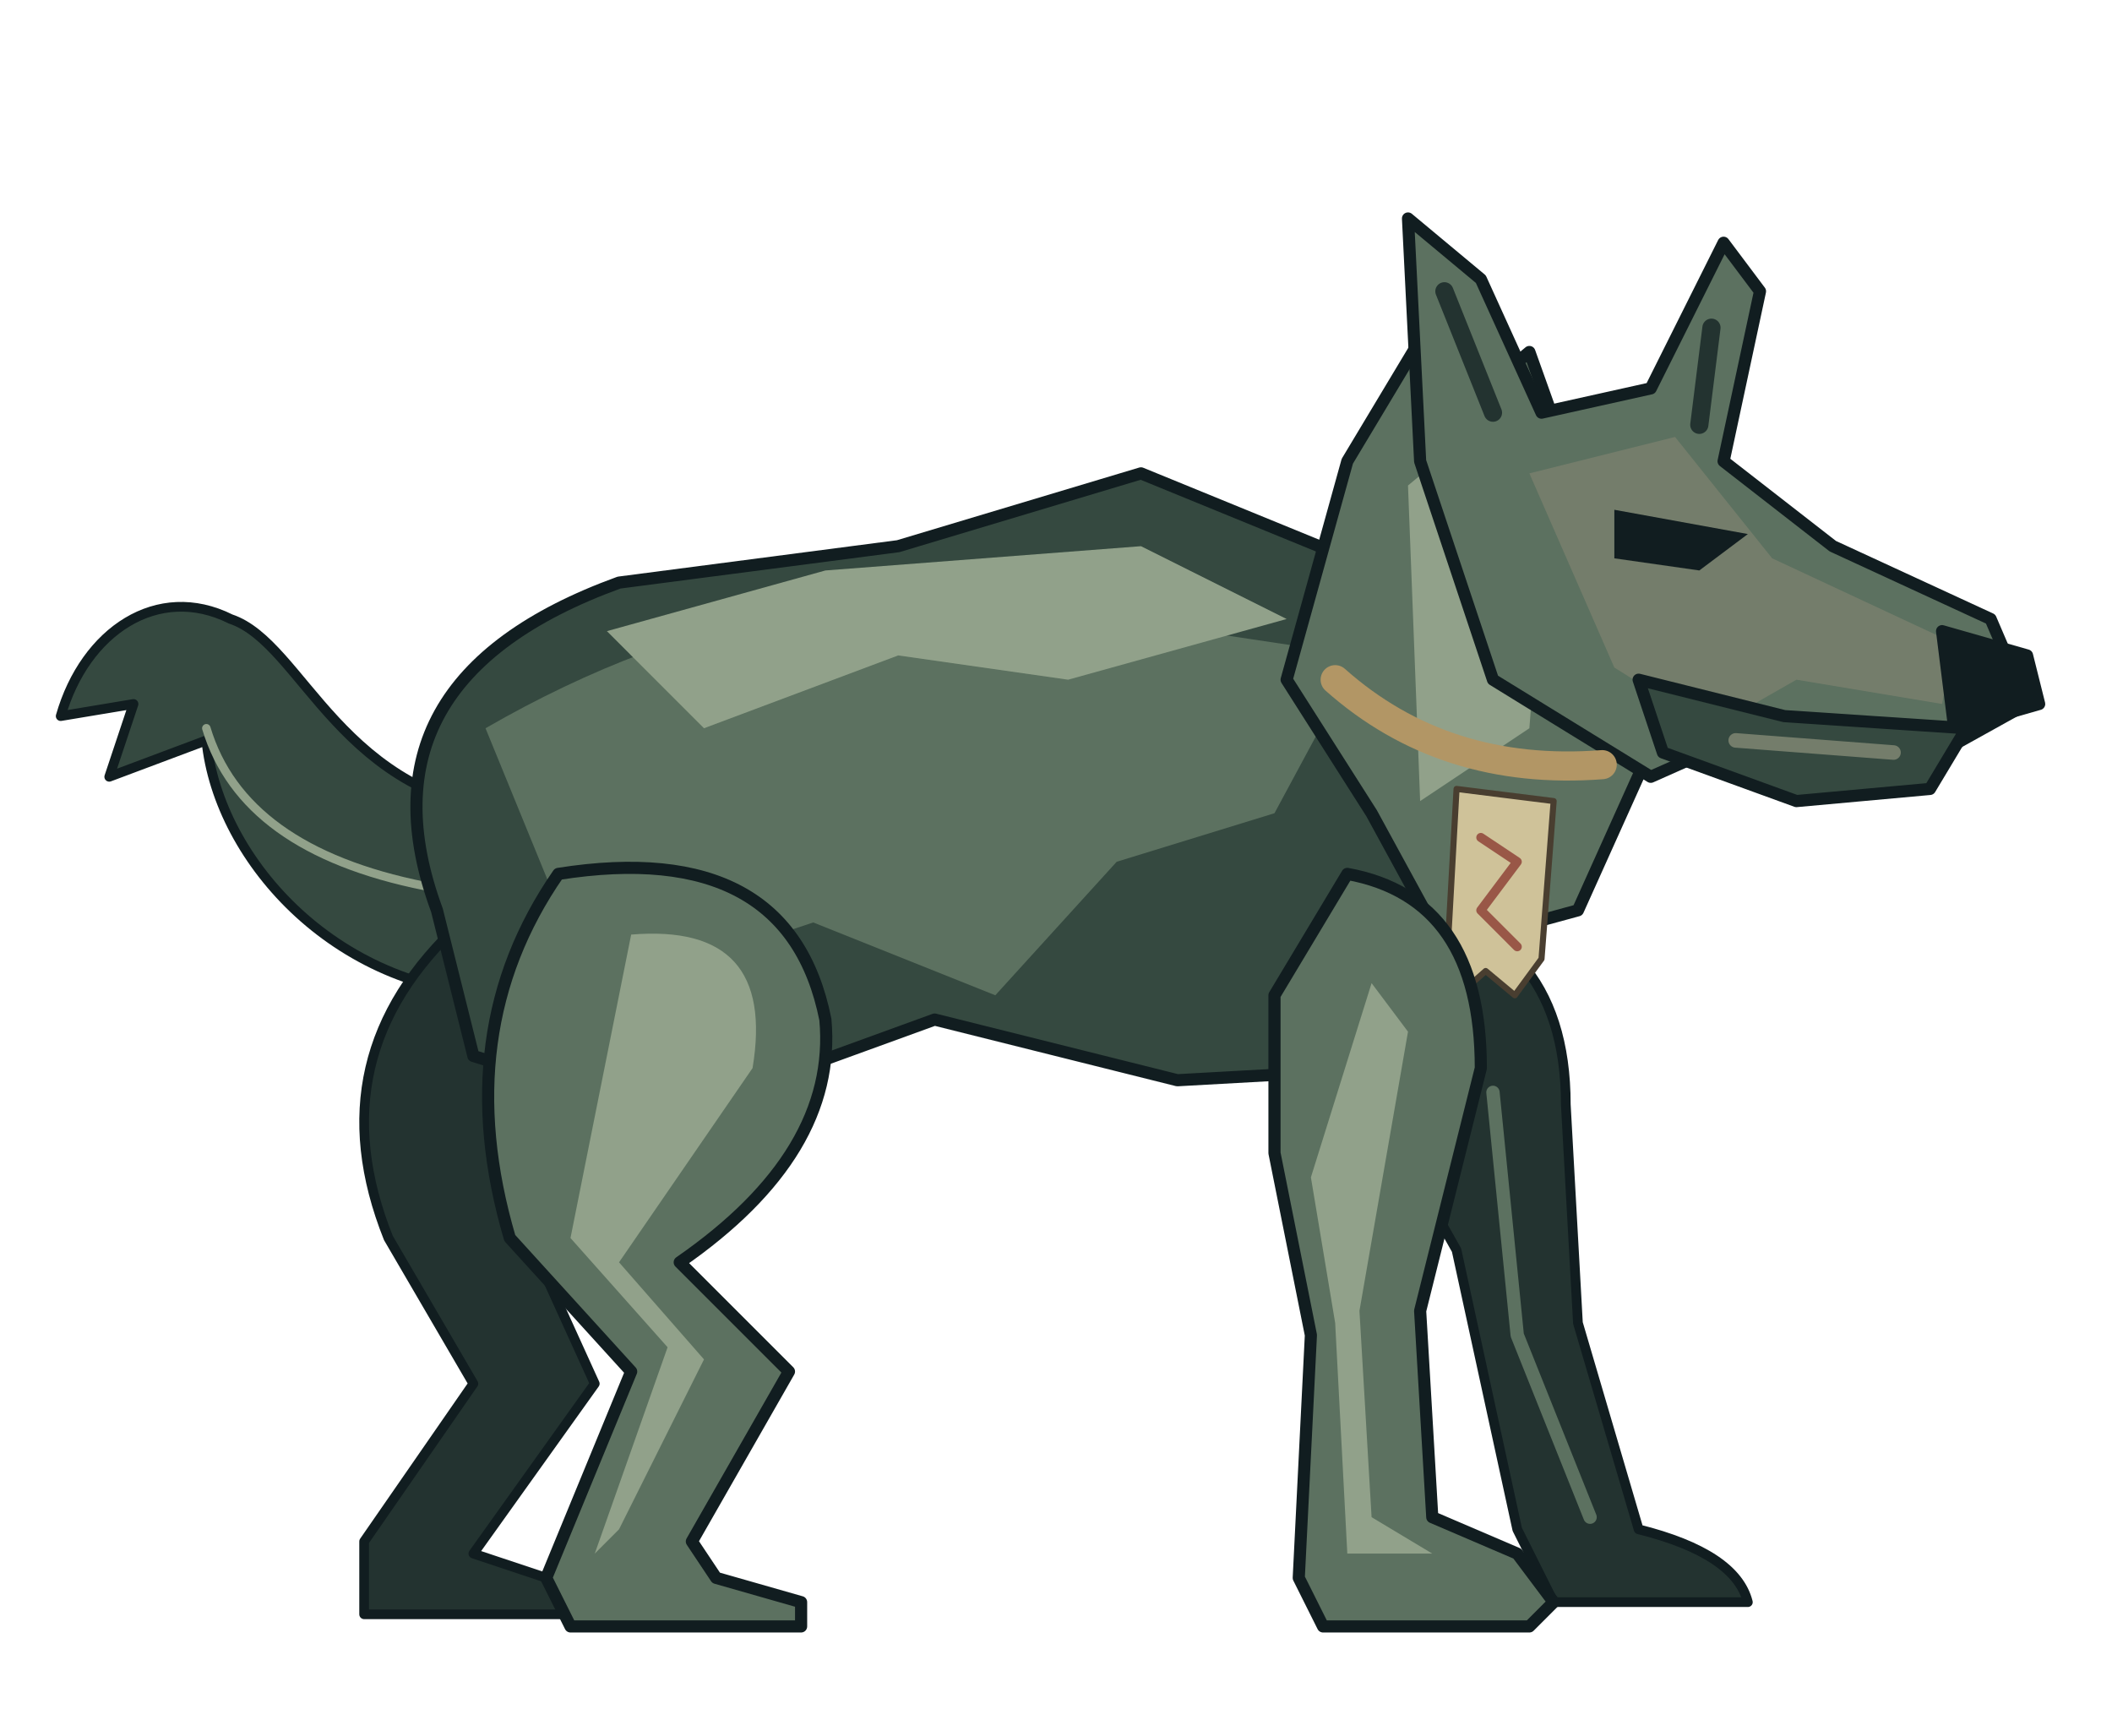
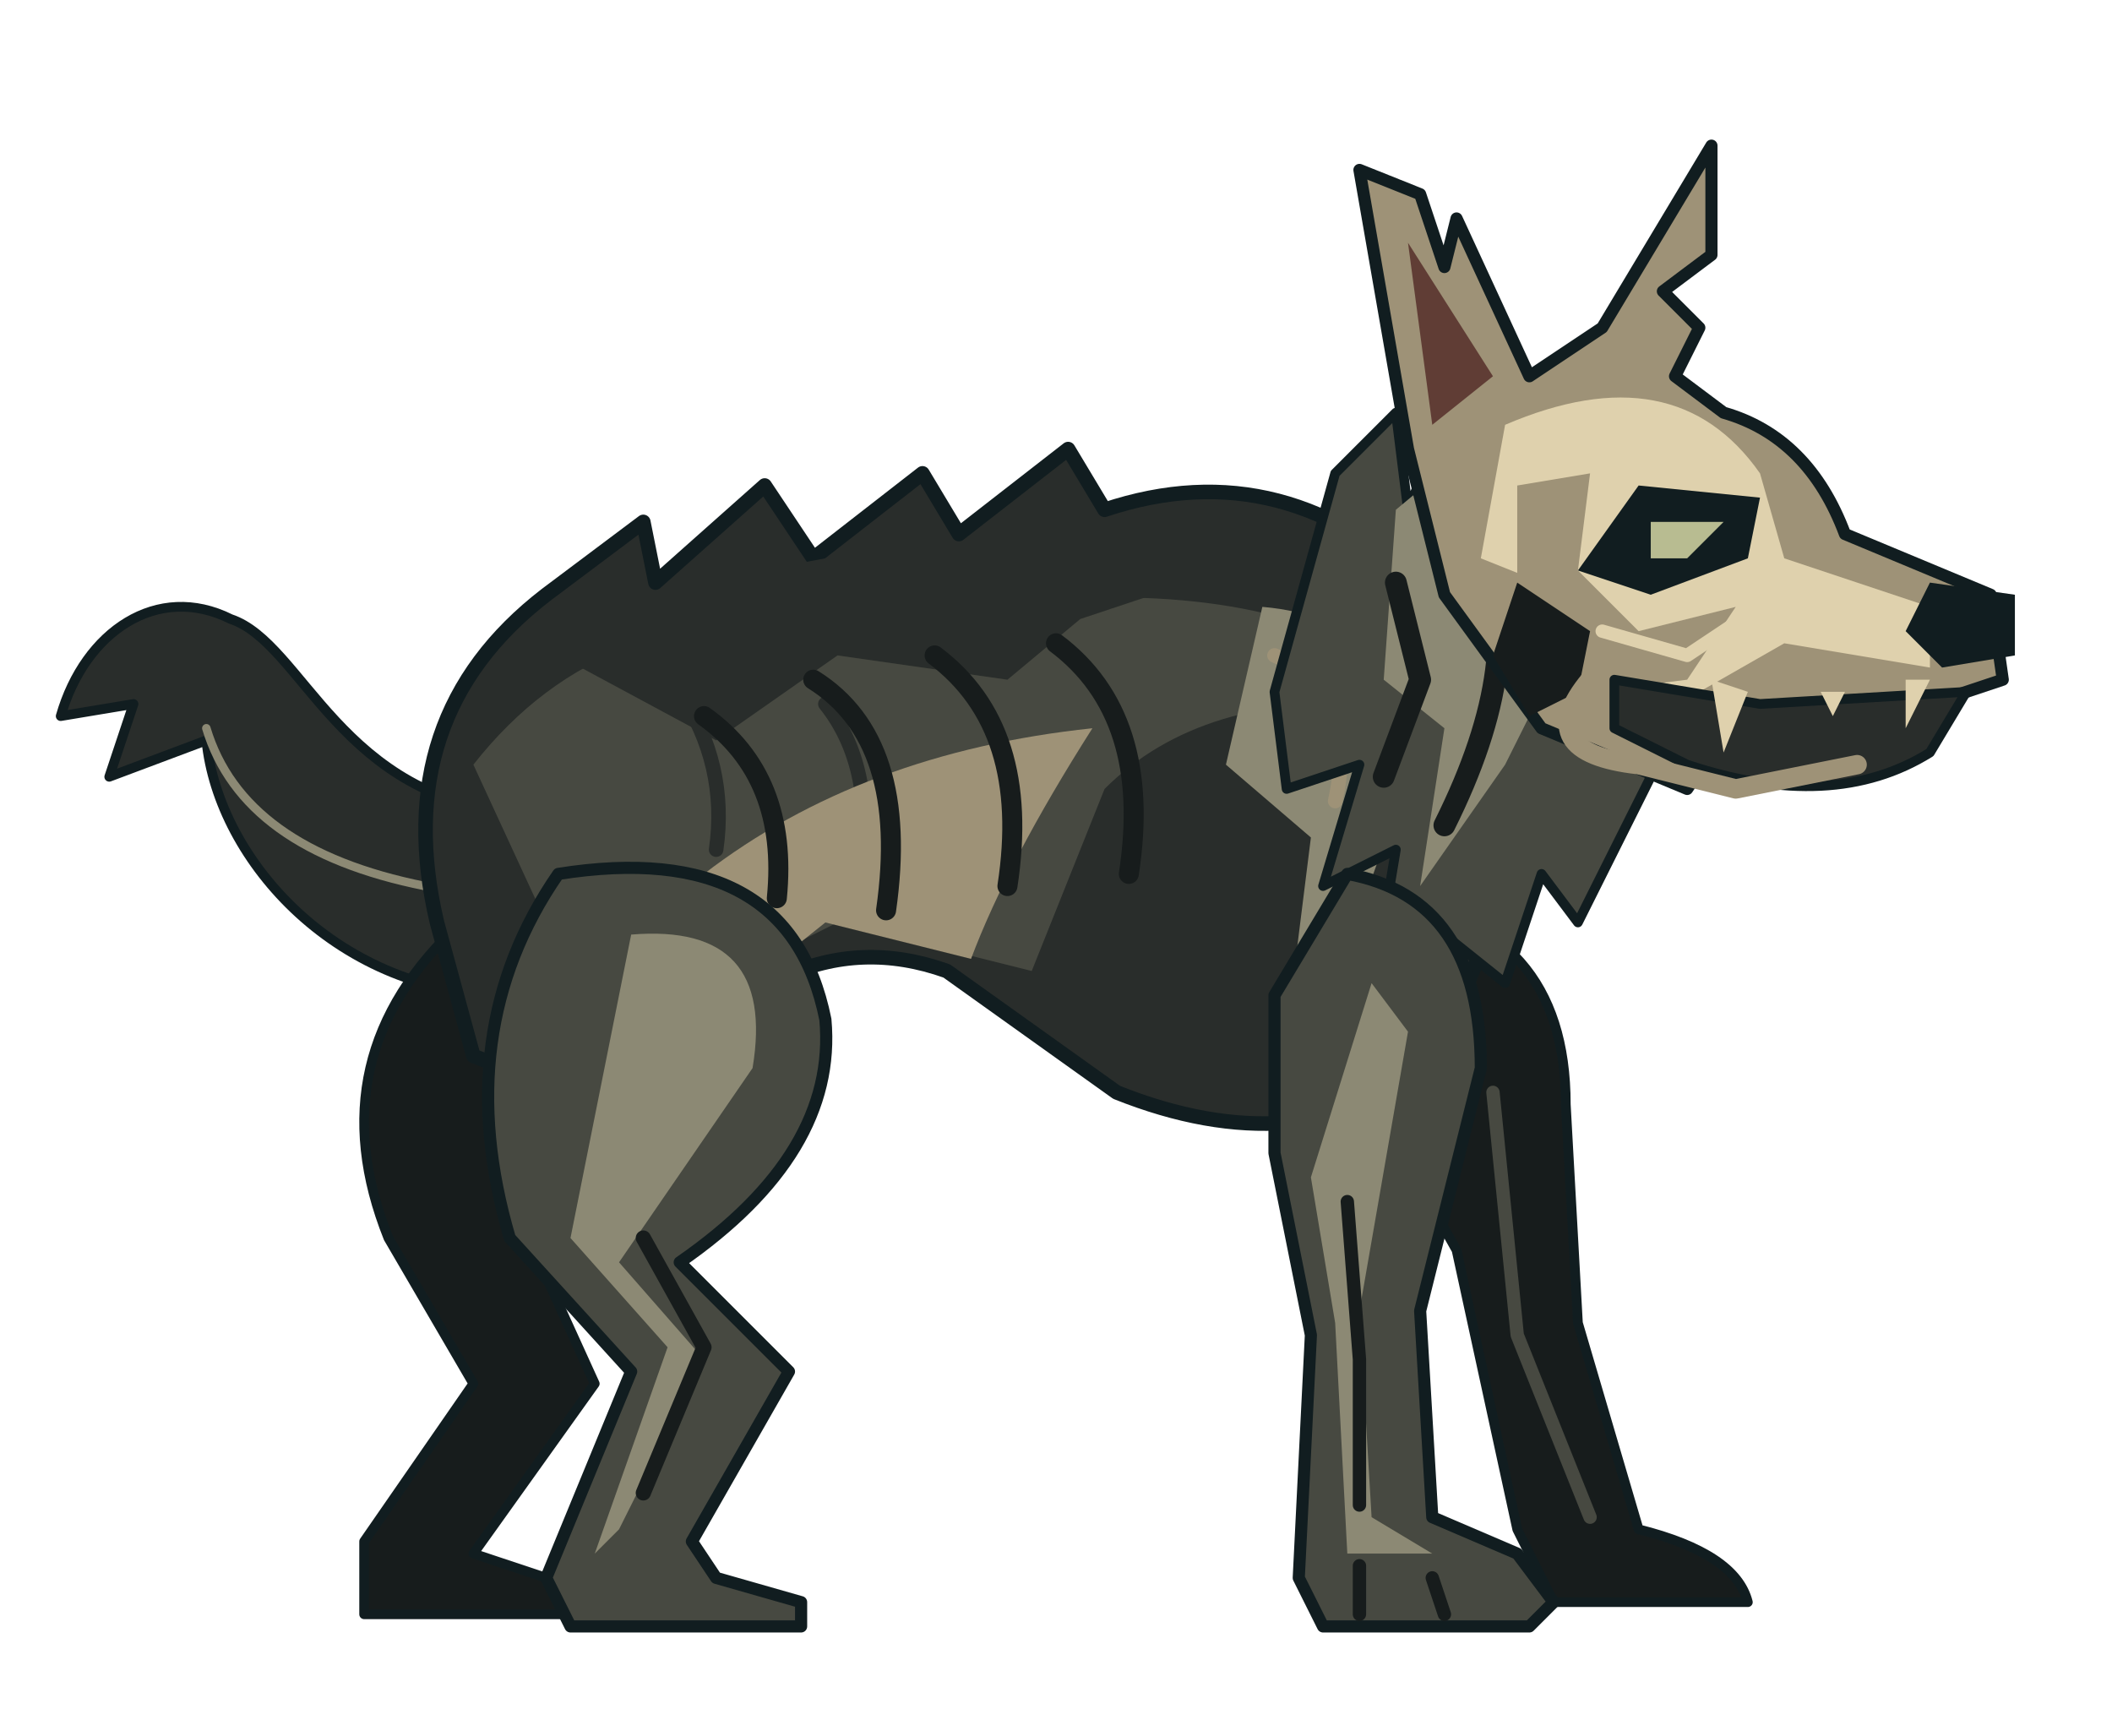
<svg xmlns="http://www.w3.org/2000/svg" viewBox="-87 -133 174 143" role="img">
  <g id="tail" stroke-linejoin="round" stroke-linecap="round">
-     <path d="M-44 -66 C-59 -67 -62 -80 -68 -82 C-74 -85 -80 -81 -82 -74 L-76 -75 -78 -69 -70 -72 C-69 -62 -59 -51 -45 -51Z" fill="#354940" stroke="#111d20" stroke-width="0.8" data-lod="0" />
-     <path d="M-52 -60 Q-67 -63 -70 -73" fill="none" stroke="#91a18a" stroke-width="0.7" data-lod="2" />
+     <path d="M-44 -66 C-59 -67 -62 -80 -68 -82 C-74 -85 -80 -81 -82 -74 L-76 -75 -78 -69 -70 -72 C-69 -62 -59 -51 -45 -51Z" fill="#292d2b" stroke="#111d20" stroke-width="0.8" data-lod="0" />
+     <path d="M-52 -60 Q-67 -63 -70 -73" fill="none" stroke="#8c8974" stroke-width="0.7" data-lod="2" />
  </g>
  <g id="hind-far" stroke-linejoin="round" stroke-linecap="round">
-     <path d="M-49 -57 Q-30 -63 -30 -44 L-43 -30 -38 -19 -48 -5 -42 -3 -40 0 -57 0 -57 -6 -48 -19 -55 -31 Q-61 -46 -49 -57Z" fill="#233330" stroke="#111d20" stroke-width="0.8" data-lod="0" />
+     <path d="M-49 -57 Q-30 -63 -30 -44 L-43 -30 -38 -19 -48 -5 -42 -3 -40 0 -57 0 -57 -6 -48 -19 -55 -31 Q-61 -46 -49 -57Z" fill="#171c1c" stroke="#111d20" stroke-width="0.8" data-lod="0" />
  </g>
  <g id="fore-far" stroke-linejoin="round" stroke-linecap="round">
-     <path d="M27 -59 Q42 -57 42 -42 L43 -24 48 -7 Q56 -5 57 -1 L41 -1 38 -7 33 -30 24 -46Z" fill="#233330" stroke="#111d20" stroke-width="0.8" data-lod="0" />
-     <path d="M36 -43 L38 -23 44 -8" fill="none" stroke="#5c7160" stroke-width="1.1" data-lod="0" />
+     <path d="M27 -59 Q42 -57 42 -42 L43 -24 48 -7 Q56 -5 57 -1 L41 -1 38 -7 33 -30 24 -46Z" fill="#171c1c" stroke="#111d20" stroke-width="0.8" data-lod="0" />
+     <path d="M36 -43 L38 -23 44 -8" fill="none" stroke="#474941" stroke-width="1.1" data-lod="0" />
  </g>
  <g id="body" stroke-linejoin="round" stroke-linecap="round">
-     <path d="M-51 -58 Q-58 -77 -36 -85 L-13 -88 7 -94 29 -85 40 -68 28 -45 10 -44 -10 -49 -32 -41 -48 -46Z" fill="#354940" stroke="#111d20" stroke-width="1" data-lod="0" />
-     <path d="M-47 -73 Q-21 -88 5 -82 L25 -79 18 -66 5 -62 -5 -51 -20 -57 -38 -51Z" fill="#5c7160" stroke="none" stroke-width="1" data-lod="0" />
-     <path d="M-37 -81 L-19 -86 7 -88 19 -82 1 -77 -13 -79 -29 -73Z" fill="#91a18a" stroke="none" stroke-width="1" data-lod="0" />
+     <path d="M-51 -57 Q-55 -74 -42 -84 L-34 -90 -33 -85 -24 -93 -20 -87 -11 -94 -8 -89 1 -96 4 -91 Q19 -96 31 -84 L41 -69 31 -45 Q20 -37 5 -43 L-9 -53 Q-23 -58 -35 -41 L-48 -46Z" fill="#292d2b" stroke="#111d20" stroke-width="1.2" data-lod="0" />
+     <path d="M-48 -70 Q-37 -84 -18 -81 Q5 -86 19 -82 L27 -75 Q12 -76 4 -68 L-2 -53 -18 -57 -30 -51 -42 -57Z" fill="#474941" stroke="none" stroke-width="0.8" data-lod="0" />
+     <path d="M-41 -79 Q-16 -93 11 -85 L2 -82 -4 -77 -18 -79 -28 -72Z" fill="#292d2b" stroke="none" stroke-width="0.8" data-lod="0" />
+     <path d="M-31 -76 Q-27 -70 -28 -63" fill="none" stroke="#292d2b" stroke-width="1.2" data-lod="1" />
+     <path d="M-19 -75 Q-15 -70 -16 -61.6" fill="none" stroke="#292d2b" stroke-width="1.2" data-lod="1" />
+     <path d="M-29 -61 Q-16 -71 3 -73 Q-4 -62 -7 -54 L-19 -57 -29 -49Z" fill="#9e9277" stroke="none" stroke-width="0.8" data-lod="0" />
+     <path d="M-29 -74 Q-22 -69 -23 -59 M-20 -77 Q-12 -72 -14 -58 M-10 -79 Q-2 -73 -4 -60 M0 -80 Q8 -74 6 -61" fill="none" stroke="#171c1c" stroke-width="1.65" data-lod="0" />
+     <path d="M17 -83 Q29 -82 29 -69 L24 -55 19 -48 21 -64 14 -70Z" fill="#8c8974" stroke="none" stroke-width="0.8" data-lod="0" />
+     <path d="M18 -79 Q25 -76 23 -67" fill="none" stroke="#9e9277" stroke-width="1.2" data-lod="0" />
  </g>
  <g id="neck" stroke-linejoin="round" stroke-linecap="round">
-     <path d="M19 -77 L24 -95 30 -105 33 -99 39 -104 44 -90 52 -78 43 -58 32 -55 26 -66Z" fill="#5c7160" stroke="#111d20" stroke-width="1" data-lod="0" />
-     <path d="M29 -93 L35 -98 40 -86 39 -73 30 -67Z" fill="#91a18a" stroke="none" stroke-width="1" data-lod="0" />
+     <path d="M18 -76 L23 -94 28 -99 29 -91 34 -103 38 -100 39 -92 43 -96 47 -87 51 -73 43 -57 40 -61 37 -52 32 -56 26 -51 28 -63 22 -60 25 -70 19 -68Z" fill="#474941" stroke="#111d20" stroke-width="0.8" data-lod="0" />
+     <path d="M28 -91 L34 -96 37 -87 43 -82 37 -70 30 -60 32 -73 27 -77Z" fill="#8c8974" stroke="none" stroke-width="0.8" data-lod="0" />
+     <path d="M35 -88 Q39 -79 32 -65 M28 -85 L30 -77 27 -69" fill="none" stroke="#171c1c" stroke-width="1.8" data-lod="0" />
  </g>
  <g id="head" stroke-linejoin="round" stroke-linecap="round">
-     <path d="M30 -95 L29 -115 35 -110 40 -99 49 -101 55 -113 58 -109 55 -95 64 -88 77 -82 80 -75 71 -70 58 -73 49 -69 36 -77Z" fill="#5c7160" stroke="#111d20" stroke-width="1" data-lod="0" />
-     <path d="M39 -94 L51 -97 59 -87 74 -80 73 -75 61 -77 54 -73 46 -78Z" fill="#747d6b" stroke="none" stroke-width="1" data-lod="0" />
-     <path d="M46 -91 L57 -89 53 -86 46 -87Z" fill="#111d20" stroke="none" stroke-width="1" data-lod="0" />
-     <path d="M73 -81 L80 -79 81 -75 74 -73Z" fill="#111d20" stroke="#111d20" stroke-width="1" data-lod="0" />
-     <path d="M32 -109 L36 -99 M54 -106 L53 -98" fill="none" stroke="#233330" stroke-width="1.5" data-lod="0" />
+     <path d="M29 -96 L25 -119 30 -117 32 -111 33 -115 39 -102 45 -106 54 -121 54 -112 50 -109 53 -106 51 -102 55 -99 Q62 -97 65 -89 L77 -84 78 -77 66 -73 56 -74 52 -68 40 -73 32 -84Z" fill="#9e9277" stroke="#111d20" stroke-width="1" data-lod="0" />
+     <path d="M31 -98 L29 -113 36 -102Z" fill="#603d35" stroke="none" stroke-width="0.8" data-lod="0" />
+     <path d="M37 -98 Q51 -104 58 -94 L60 -87 72 -83 72 -78 60 -80 53 -76 45 -78 40 -85 35 -87Z" fill="#dfd1ad" stroke="none" stroke-width="0.8" data-lod="0" />
+     <path d="M48 -93 L58 -92 57 -87 49 -84 43 -86Z" fill="#111d20" stroke="none" stroke-width="0.8" data-lod="0" />
+     <path d="M49 -90 L55 -90 52 -87 49 -87Z" fill="#b8bc91" stroke="none" stroke-width="0.8" data-lod="0" />
+     <path d="M72 -85 L79 -84 79 -79 73 -78 70 -81Z" fill="#111d20" stroke="none" stroke-width="0.8" data-lod="0" />
+     <path d="M38 -93 L44 -94 43 -86 48 -81 56 -83 52 -77 44 -76 38 -83Z" fill="#9e9277" stroke="none" stroke-width="0.8" data-lod="0" />
+     <path d="M38 -85 L44 -81 43 -76 39 -74 36 -79Z" fill="#171c1c" stroke="none" stroke-width="0.8" data-lod="0" />
+     <path d="M45 -81 L52 -79 58 -83" fill="none" stroke="#dfd1ad" stroke-width="1.1" data-lod="0" />
  </g>
  <g id="jaw" stroke-linejoin="round" stroke-linecap="round">
-     <path d="M48 -77 L60 -74 75 -73 72 -68 61 -67 50 -71Z" fill="#354940" stroke="#111d20" stroke-width="1" data-lod="0" />
-     <path d="M56 -72 L69 -71" fill="none" stroke="#747d6b" stroke-width="1.2" data-lod="0" />
+     <path d="M46 -77 L58 -75 75 -76 72 -71 Q64 -66 52 -70 L46 -73Z" fill="#292d2b" stroke="#111d20" stroke-width="0.8" data-lod="0" />
+     <path d="M54 -77 L57 -76 55 -71Z M63 -76 L65 -76 64 -74Z M70 -77 L72 -77 70 -73Z" fill="#dfd1ad" stroke="none" stroke-width="0.6" data-lod="1" />
+     <path d="M44 -77 Q39 -71 48 -70 L56 -68 66 -70" fill="none" stroke="#9e9277" stroke-width="1.6" data-lod="0" />
  </g>
-   <g id="collar" stroke-linejoin="round" stroke-linecap="round">
-     <path d="M23 -77 Q32 -69 45 -70" fill="none" stroke="#b29665" stroke-width="2.4" data-lod="0" />
-     <path d="M33 -68 L41 -67 40 -54 37.8 -51 35.4 -53 32 -50Z" fill="#cfc299" stroke="#493e30" stroke-width="0.5" data-lod="0" />
-     <path d="M35 -64 L38 -62 35 -58 38 -55" fill="none" stroke="#995747" stroke-width="0.75" data-lod="1" />
-   </g>
+   <g id="collar" stroke-linejoin="round" stroke-linecap="round" />
  <g id="hind-near" stroke-linejoin="round" stroke-linecap="round">
-     <path d="M-41 -61 Q-22 -64 -19 -49 Q-18 -38 -31 -29 L-22 -20 -30 -6 -28 -3 -21 -1 -21 1 -40 1 -42 -3 -35 -20 -45 -31 Q-50 -48 -41 -61Z" fill="#5c7160" stroke="#111d20" stroke-width="1" data-lod="0" />
-     <path d="M-35 -56 Q-23 -57 -25 -45 L-36 -29 -29 -21 -36 -7 -38 -5 -32 -22 -40 -31Z" fill="#91a18a" stroke="none" stroke-width="0.8" data-lod="0" />
+     <path d="M-41 -61 Q-22 -64 -19 -49 Q-18 -38 -31 -29 L-22 -20 -30 -6 -28 -3 -21 -1 -21 1 -40 1 -42 -3 -35 -20 -45 -31 Q-50 -48 -41 -61Z" fill="#474941" stroke="#111d20" stroke-width="1" data-lod="0" />
+     <path d="M-35 -56 Q-23 -57 -25 -45 L-36 -29 -29 -21 -36 -7 -38 -5 -32 -22 -40 -31Z" fill="#8c8974" stroke="none" stroke-width="0.8" data-lod="0" />
+     <path d="M-34 -31 L-29 -22 -34 -10" fill="none" stroke="#171c1c" stroke-width="1.25" data-lod="0" />
  </g>
  <g id="fore-near" stroke-linejoin="round" stroke-linecap="round">
-     <path d="M24 -61 Q35 -59 35 -45 L30 -25 31 -8 38 -5 41 -1 39 1 22 1 20 -3 21 -23 18 -38 18 -51Z" fill="#5c7160" stroke="#111d20" stroke-width="1" data-lod="0" />
-     <path d="M26 -52 L29 -48 25 -25 26 -8 31 -5 24 -5 23 -24 21 -36Z" fill="#91a18a" stroke="none" stroke-width="0.8" data-lod="0" />
+     <path d="M24 -61 Q35 -59 35 -45 L30 -25 31 -8 38 -5 41 -1 39 1 22 1 20 -3 21 -23 18 -38 18 -51Z" fill="#474941" stroke="#111d20" stroke-width="1" data-lod="0" />
+     <path d="M26 -52 L29 -48 25 -25 26 -8 31 -5 24 -5 23 -24 21 -36Z" fill="#8c8974" stroke="none" stroke-width="0.8" data-lod="0" />
+     <path d="M24 -34 L25 -21 25 -9 M25 -4 L25 0 M31 -3 L32 0" fill="none" stroke="#171c1c" stroke-width="1.1" data-lod="0" />
  </g>
</svg>
